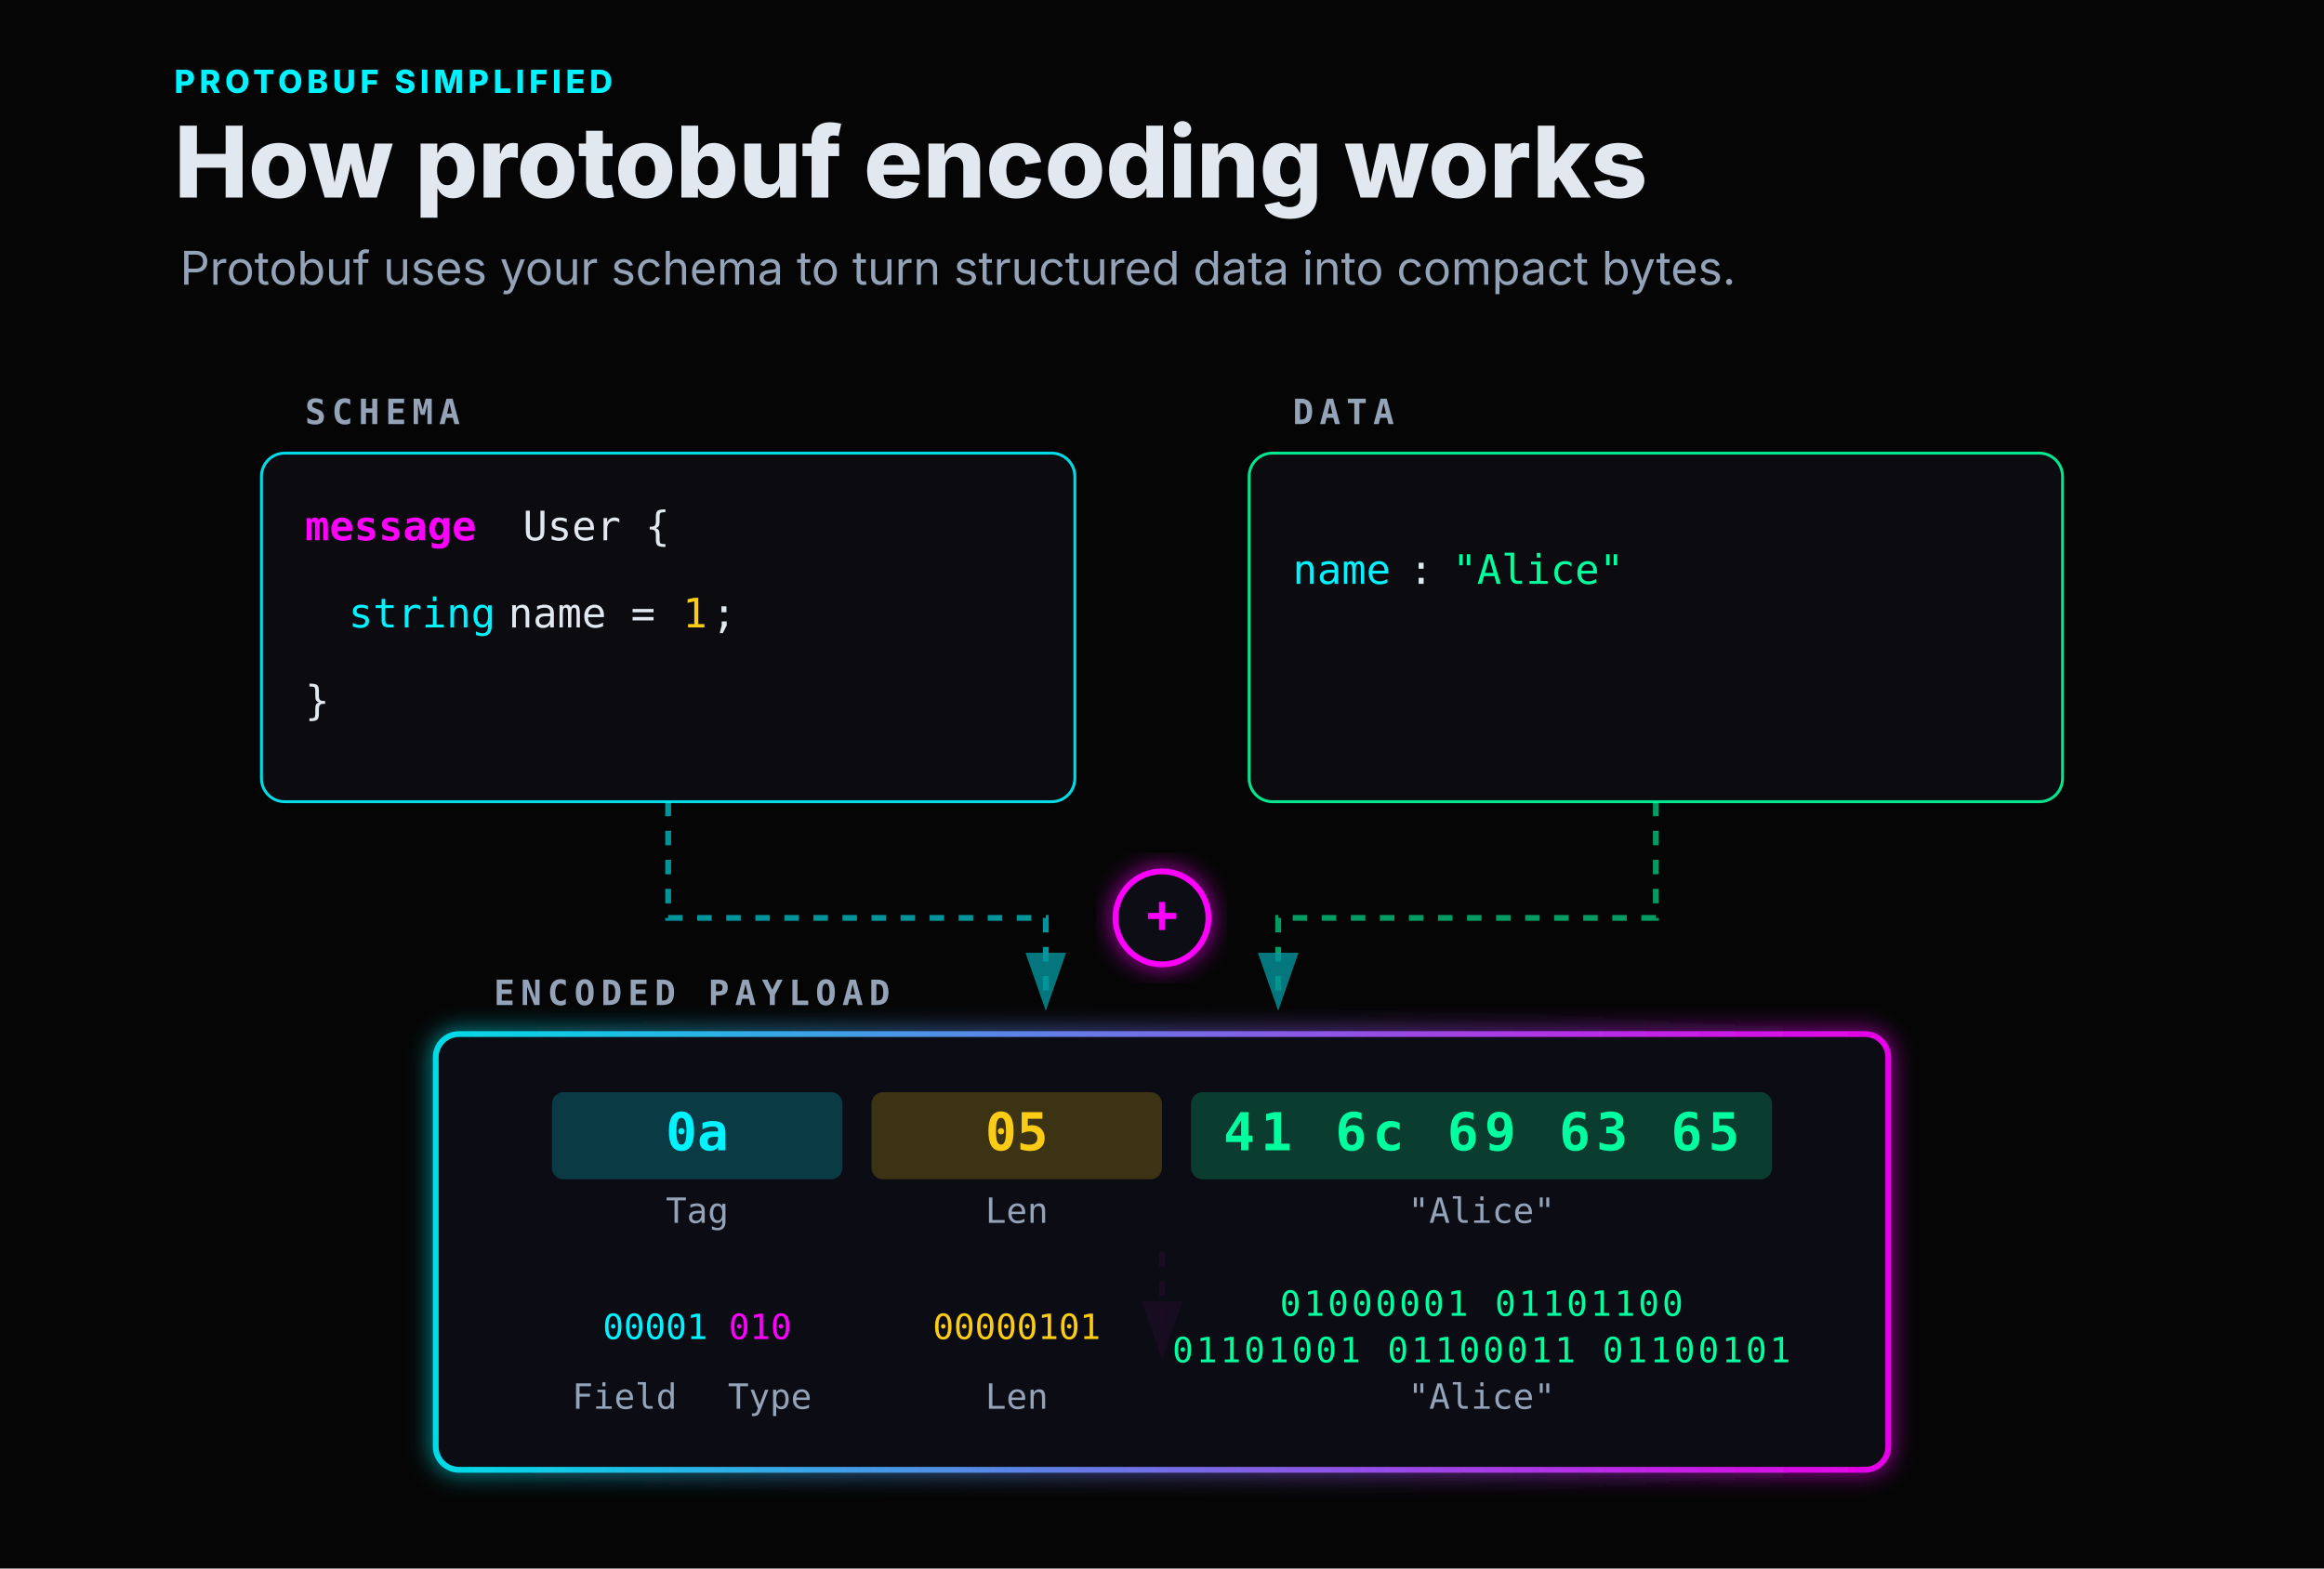
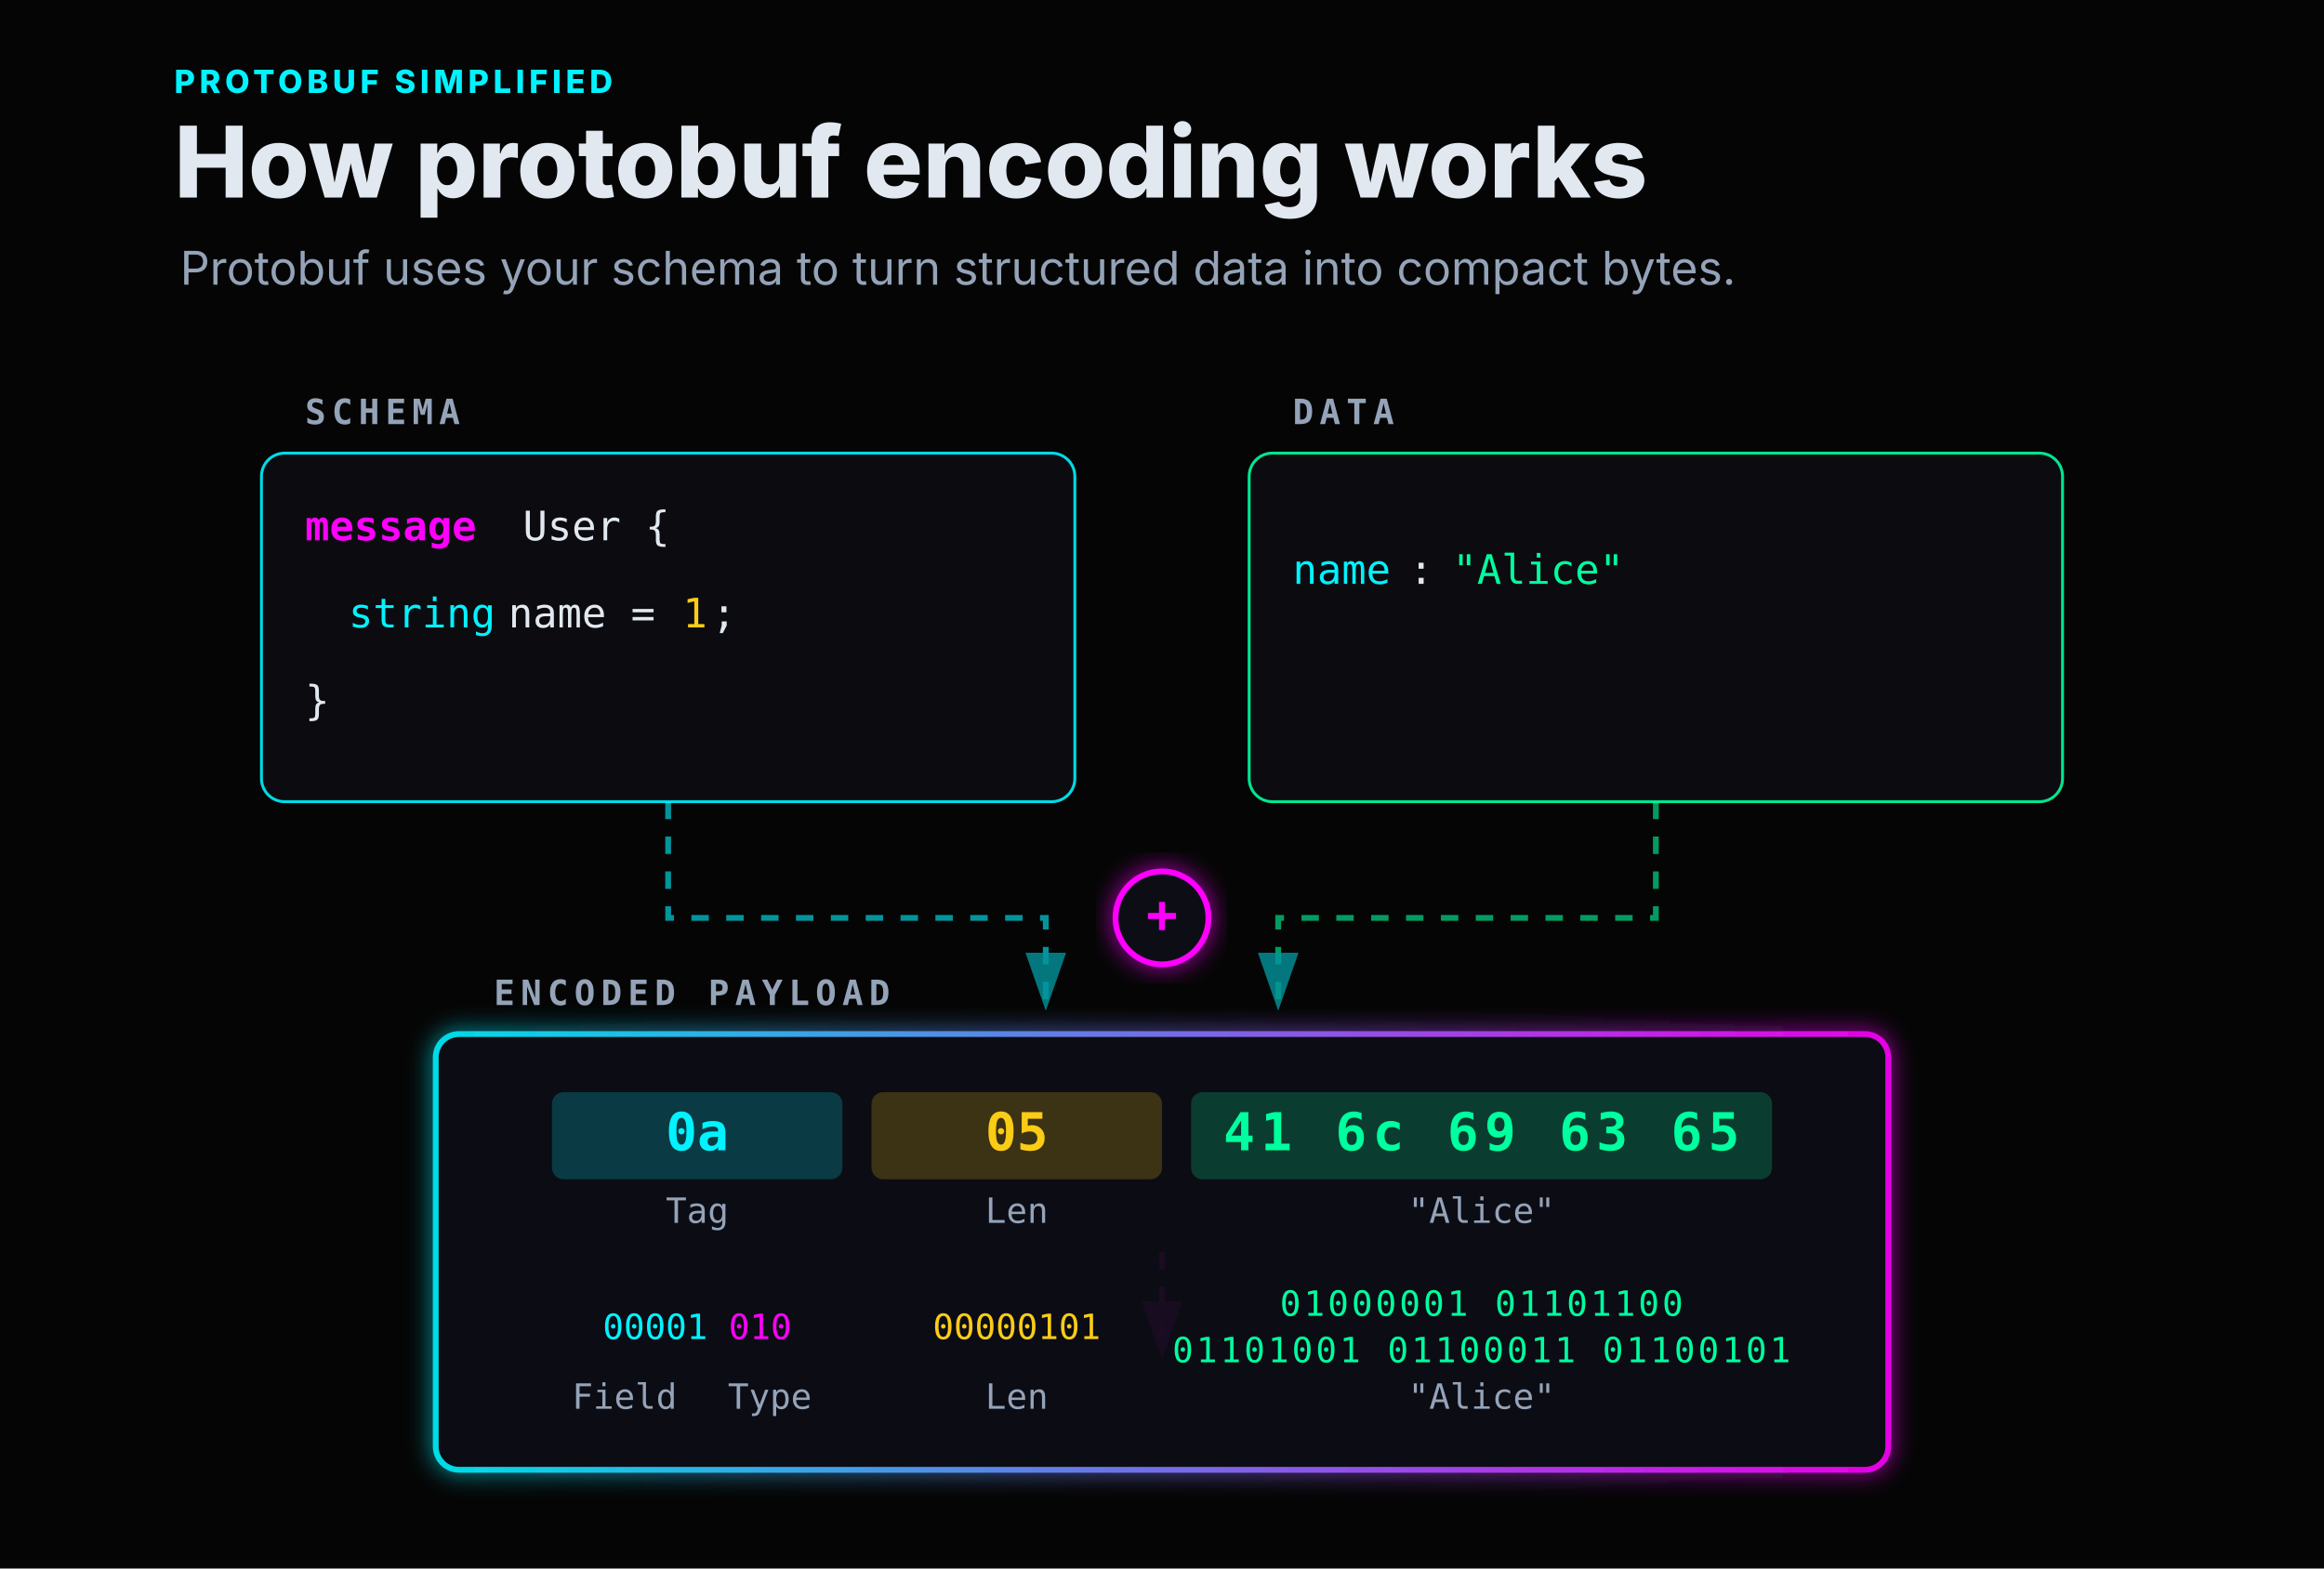
<svg xmlns="http://www.w3.org/2000/svg" viewBox="0 0 800 540" font-family="monospace">
  <rect width="100%" height="100%" fill="#050505" />
  <defs>
+     <style>
+       @keyframes dash-flow {
+         to {
+           stroke-dashoffset: -20;
+         }
+       }
+       .flow-line-cyan, .flow-line-green, .flow-line-pink {
+         stroke-dasharray: 6, 6;
+         animation: dash-flow 1.2s linear infinite;
+       }
+     </style>
    <linearGradient id="cyber-gradient" x1="0%" y1="0%" x2="100%" y2="0%">
      <stop offset="0%" stop-color="#00f3ff" />
      <stop offset="100%" stop-color="#ff00ff" />
    </linearGradient>
    <filter id="glow" x="-20%" y="-20%" width="140%" height="140%">
      <feGaussianBlur stdDeviation="4" result="blur" />
      <feComposite in="SourceGraphic" in2="blur" operator="over" />
    </filter>
    <marker id="arrowhead" markerWidth="10" markerHeight="7" refX="9" refY="3.5" orient="auto">
      <polygon points="0 0, 10 3.5, 0 7" fill="#00f3ff" opacity="0.8" />
    </marker>
    <marker id="arrowhead-pink" markerWidth="10" markerHeight="7" refX="9" refY="3.5" orient="auto">
      <polygon points="0 0, 10 3.5, 0 7" fill="#ff00ff" opacity="0.8" />
    </marker>
  </defs>
  <text x="60" y="32" fill="#00f3ff" font-size="11" font-weight="800" letter-spacing="1.5" font-family="Inter, ui-sans-serif, system-ui, sans-serif">
    PROTOBUF SIMPLIFIED
  </text>
  <text x="60" y="68" fill="#e2e8f0" font-size="34" font-weight="800" font-family="Inter, ui-sans-serif, system-ui, sans-serif">
    How protobuf encoding works
  </text>
  <text x="62" y="98" fill="#94a3b8" font-size="16" font-family="Inter, ui-sans-serif, system-ui, sans-serif">
    Protobuf uses your schema to turn structured data into compact bytes.
  </text>
  <g transform="translate(0 106)">
    <g>
      <rect x="90" y="50" width="280" height="120" rx="8" fill="#0d0d12" stroke="#00f3ff" stroke-width="1" opacity="0.9" />
      <text x="105" y="80" fill="#ff00ff" font-size="14" font-weight="bold">
      message
    </text>
      <text x="180" y="80" fill="#e2e8f0" font-size="14">
      User {
    </text>
      <text x="120" y="110" fill="#00f3ff" font-size="14">
      string
    </text>
      <text x="175" y="110" fill="#e2e8f0" font-size="14">
      name =
    </text>
      <text x="235" y="110" fill="#facc15" font-size="14">
      1
    </text>
      <text x="245" y="110" fill="#e2e8f0" font-size="14">
      ;
    </text>
      <text x="105" y="140" fill="#e2e8f0" font-size="14">
      }
    </text>
      <text x="105" y="40" fill="#94a3b8" font-size="12" letter-spacing="2" font-weight="bold" text-transform="uppercase">
      SCHEMA
    </text>
    </g>
    <g>
      <rect x="430" y="50" width="280" height="120" rx="8" fill="#0d0d12" stroke="#00ff9f" stroke-width="1" opacity="0.9" />
      <text x="445" y="95" fill="#00f3ff" font-size="14">
      name
    </text>
      <text x="485" y="95" fill="#e2e8f0" font-size="14">
      :
    </text>
      <text x="500" y="95" fill="#00ff9f" font-size="14">
      "Alice"
    </text>
      <text x="445" y="40" fill="#94a3b8" font-size="12" letter-spacing="2" font-weight="bold" text-transform="uppercase">
      DATA
    </text>
    </g>
    <g>
-       <path d="M 230 170 L 230 210 L 360 210 L 360 240" fill="none" stroke="#00f3ff" stroke-width="2" stroke-dasharray="5,5" marker-end="url(#arrowhead)" opacity="0.6" />
-       <path d="M 570 170 L 570 210 L 440 210 L 440 240" fill="none" stroke="#00ff9f" stroke-width="2" stroke-dasharray="5,5" marker-end="url(#arrowhead)" opacity="0.6" />
+       <path class="flow-line-cyan" d="M 230 170 L 230 210 L 360 210 L 360 240" fill="none" stroke="#00f3ff" stroke-width="2" marker-end="url(#arrowhead)" opacity="0.6" />
+       <path class="flow-line-green" d="M 570 170 L 570 210 L 440 210 L 440 240" fill="none" stroke="#00ff9f" stroke-width="2" marker-end="url(#arrowhead)" opacity="0.6" />
      <circle cx="400" cy="210" r="16" fill="#0d0d12" stroke="#ff00ff" stroke-width="2" filter="url(#glow)" />
      <text x="400" y="215" fill="#ff00ff" font-size="18" text-anchor="middle" font-weight="bold">
      +
    </text>
    </g>
    <g>
-       <path d="M 400 325 L 400 360" fill="none" stroke="#ff00ff" stroke-width="2" stroke-dasharray="5,5" marker-end="url(#arrowhead-pink)" opacity="0.6" />
+       <path class="flow-line-pink" d="M 400 325 L 400 360" fill="none" stroke="#ff00ff" stroke-width="2" marker-end="url(#arrowhead-pink)" opacity="0.6" />
    </g>
    <g>
      <rect x="150" y="250" width="500" height="150" rx="8" fill="#0d0d12" stroke="url(#cyber-gradient)" stroke-width="2" filter="url(#glow)" opacity="0.9" />
      <text x="170" y="240" fill="#94a3b8" font-size="12" letter-spacing="2" font-weight="bold" text-transform="uppercase">
      ENCODED PAYLOAD
    </text>
      <g transform="translate(190, 290)">
        <rect x="0" y="-20" width="100" height="30" rx="4" fill="#00f3ff" fill-opacity="0.2" />
        <text x="50" y="0" fill="#00f3ff" font-size="18" text-anchor="middle" font-weight="bold">
        0a
      </text>
        <text x="50" y="25" fill="#94a3b8" font-size="12" text-anchor="middle">
        Tag
      </text>
        <rect x="110" y="-20" width="100" height="30" rx="4" fill="#facc15" fill-opacity="0.2" />
        <text x="160" y="0" fill="#facc15" font-size="18" text-anchor="middle" font-weight="bold">
        05
      </text>
        <text x="160" y="25" fill="#94a3b8" font-size="12" text-anchor="middle">
        Len
      </text>
        <rect x="220" y="-20" width="200" height="30" rx="4" fill="#00ff9f" fill-opacity="0.2" />
        <text x="320" y="0" fill="#00ff9f" font-size="18" text-anchor="middle" font-weight="bold" letter-spacing="2">
        41 6c 69 63 65
      </text>
        <text x="320" y="25" fill="#94a3b8" font-size="12" text-anchor="middle">
        "Alice"
      </text>
      </g>
      <g transform="translate(190, 355)">
        <text x="50" y="0" font-size="12" text-anchor="middle">
          <tspan fill="#00f3ff">00001</tspan>
          <tspan fill="#ff00ff">010</tspan>
        </text>
        <text x="160" y="0" fill="#facc15" font-size="12" text-anchor="middle">
        00000101
      </text>
        <text x="320" y="-8" fill="#00ff9f" font-size="12" text-anchor="middle" letter-spacing="1">
        01000001 01101100
      </text>
        <text x="320" y="8" fill="#00ff9f" font-size="12" text-anchor="middle" letter-spacing="1">
        01101001 01100011 01100101
      </text>
        <text x="25" y="24" fill="#94a3b8" font-size="12" text-anchor="middle">
        Field
      </text>
        <text x="75" y="24" fill="#94a3b8" font-size="12" text-anchor="middle">
        Type
      </text>
        <text x="160" y="24" fill="#94a3b8" font-size="12" text-anchor="middle">
        Len
      </text>
        <text x="320" y="24" fill="#94a3b8" font-size="12" text-anchor="middle">
        "Alice"
      </text>
      </g>
    </g>
  </g>
</svg>
